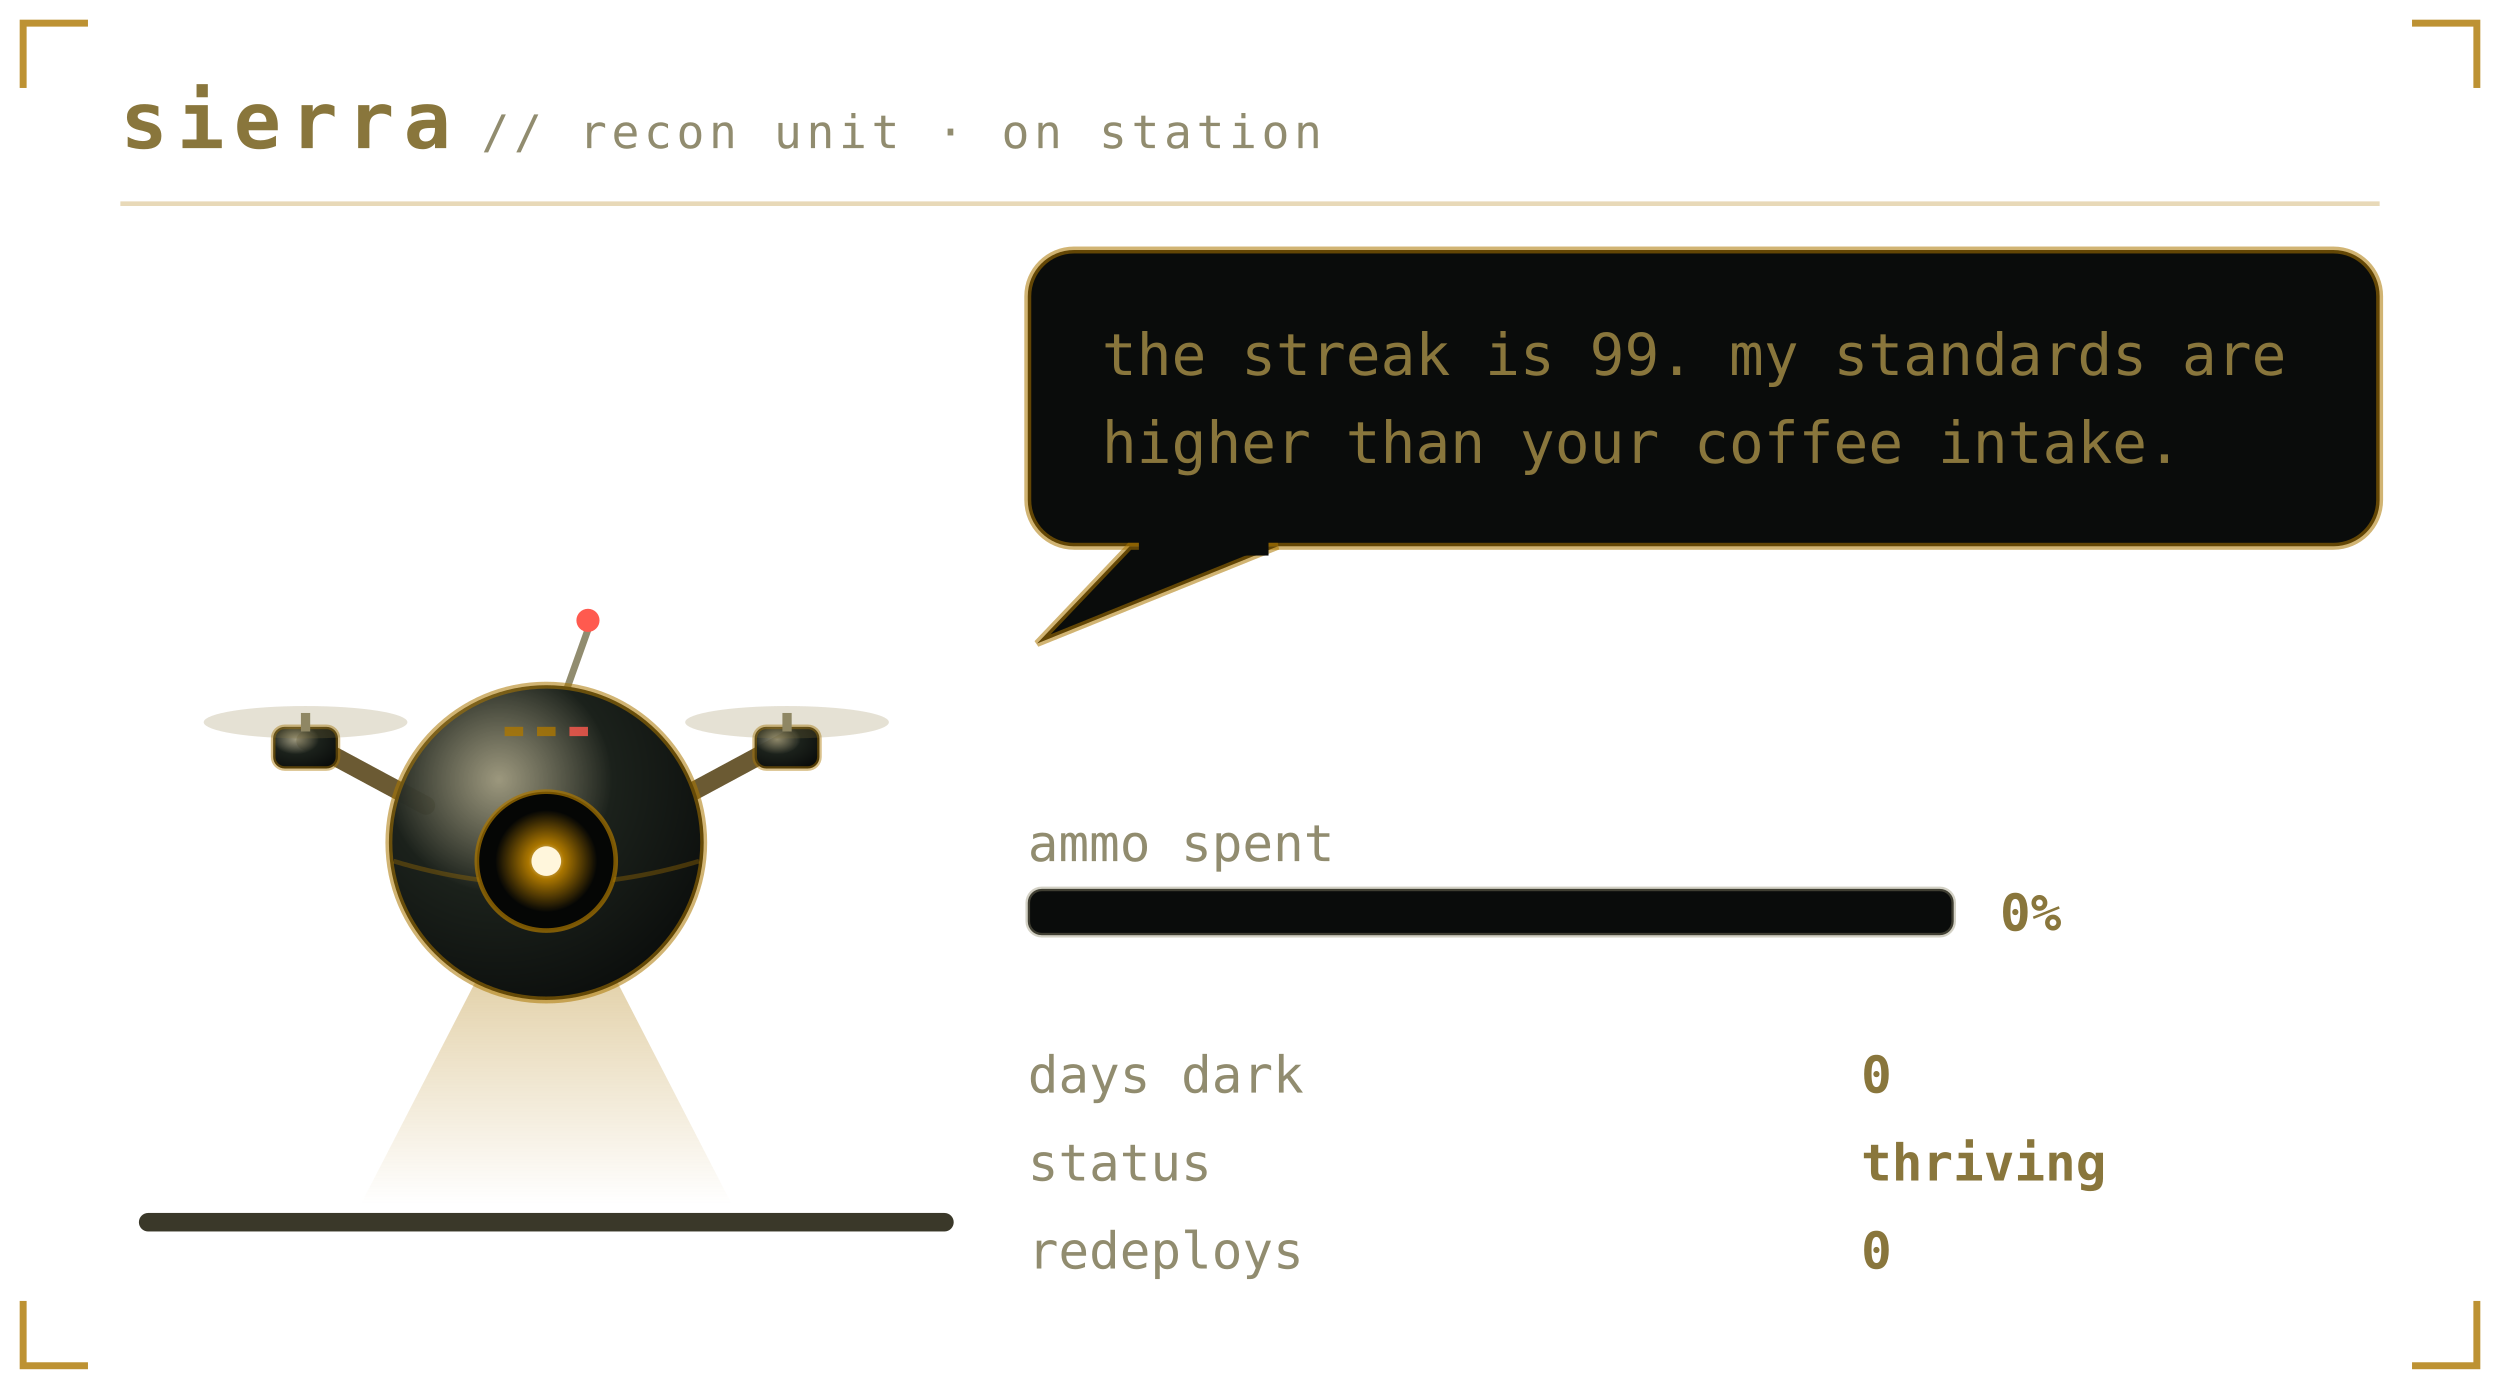
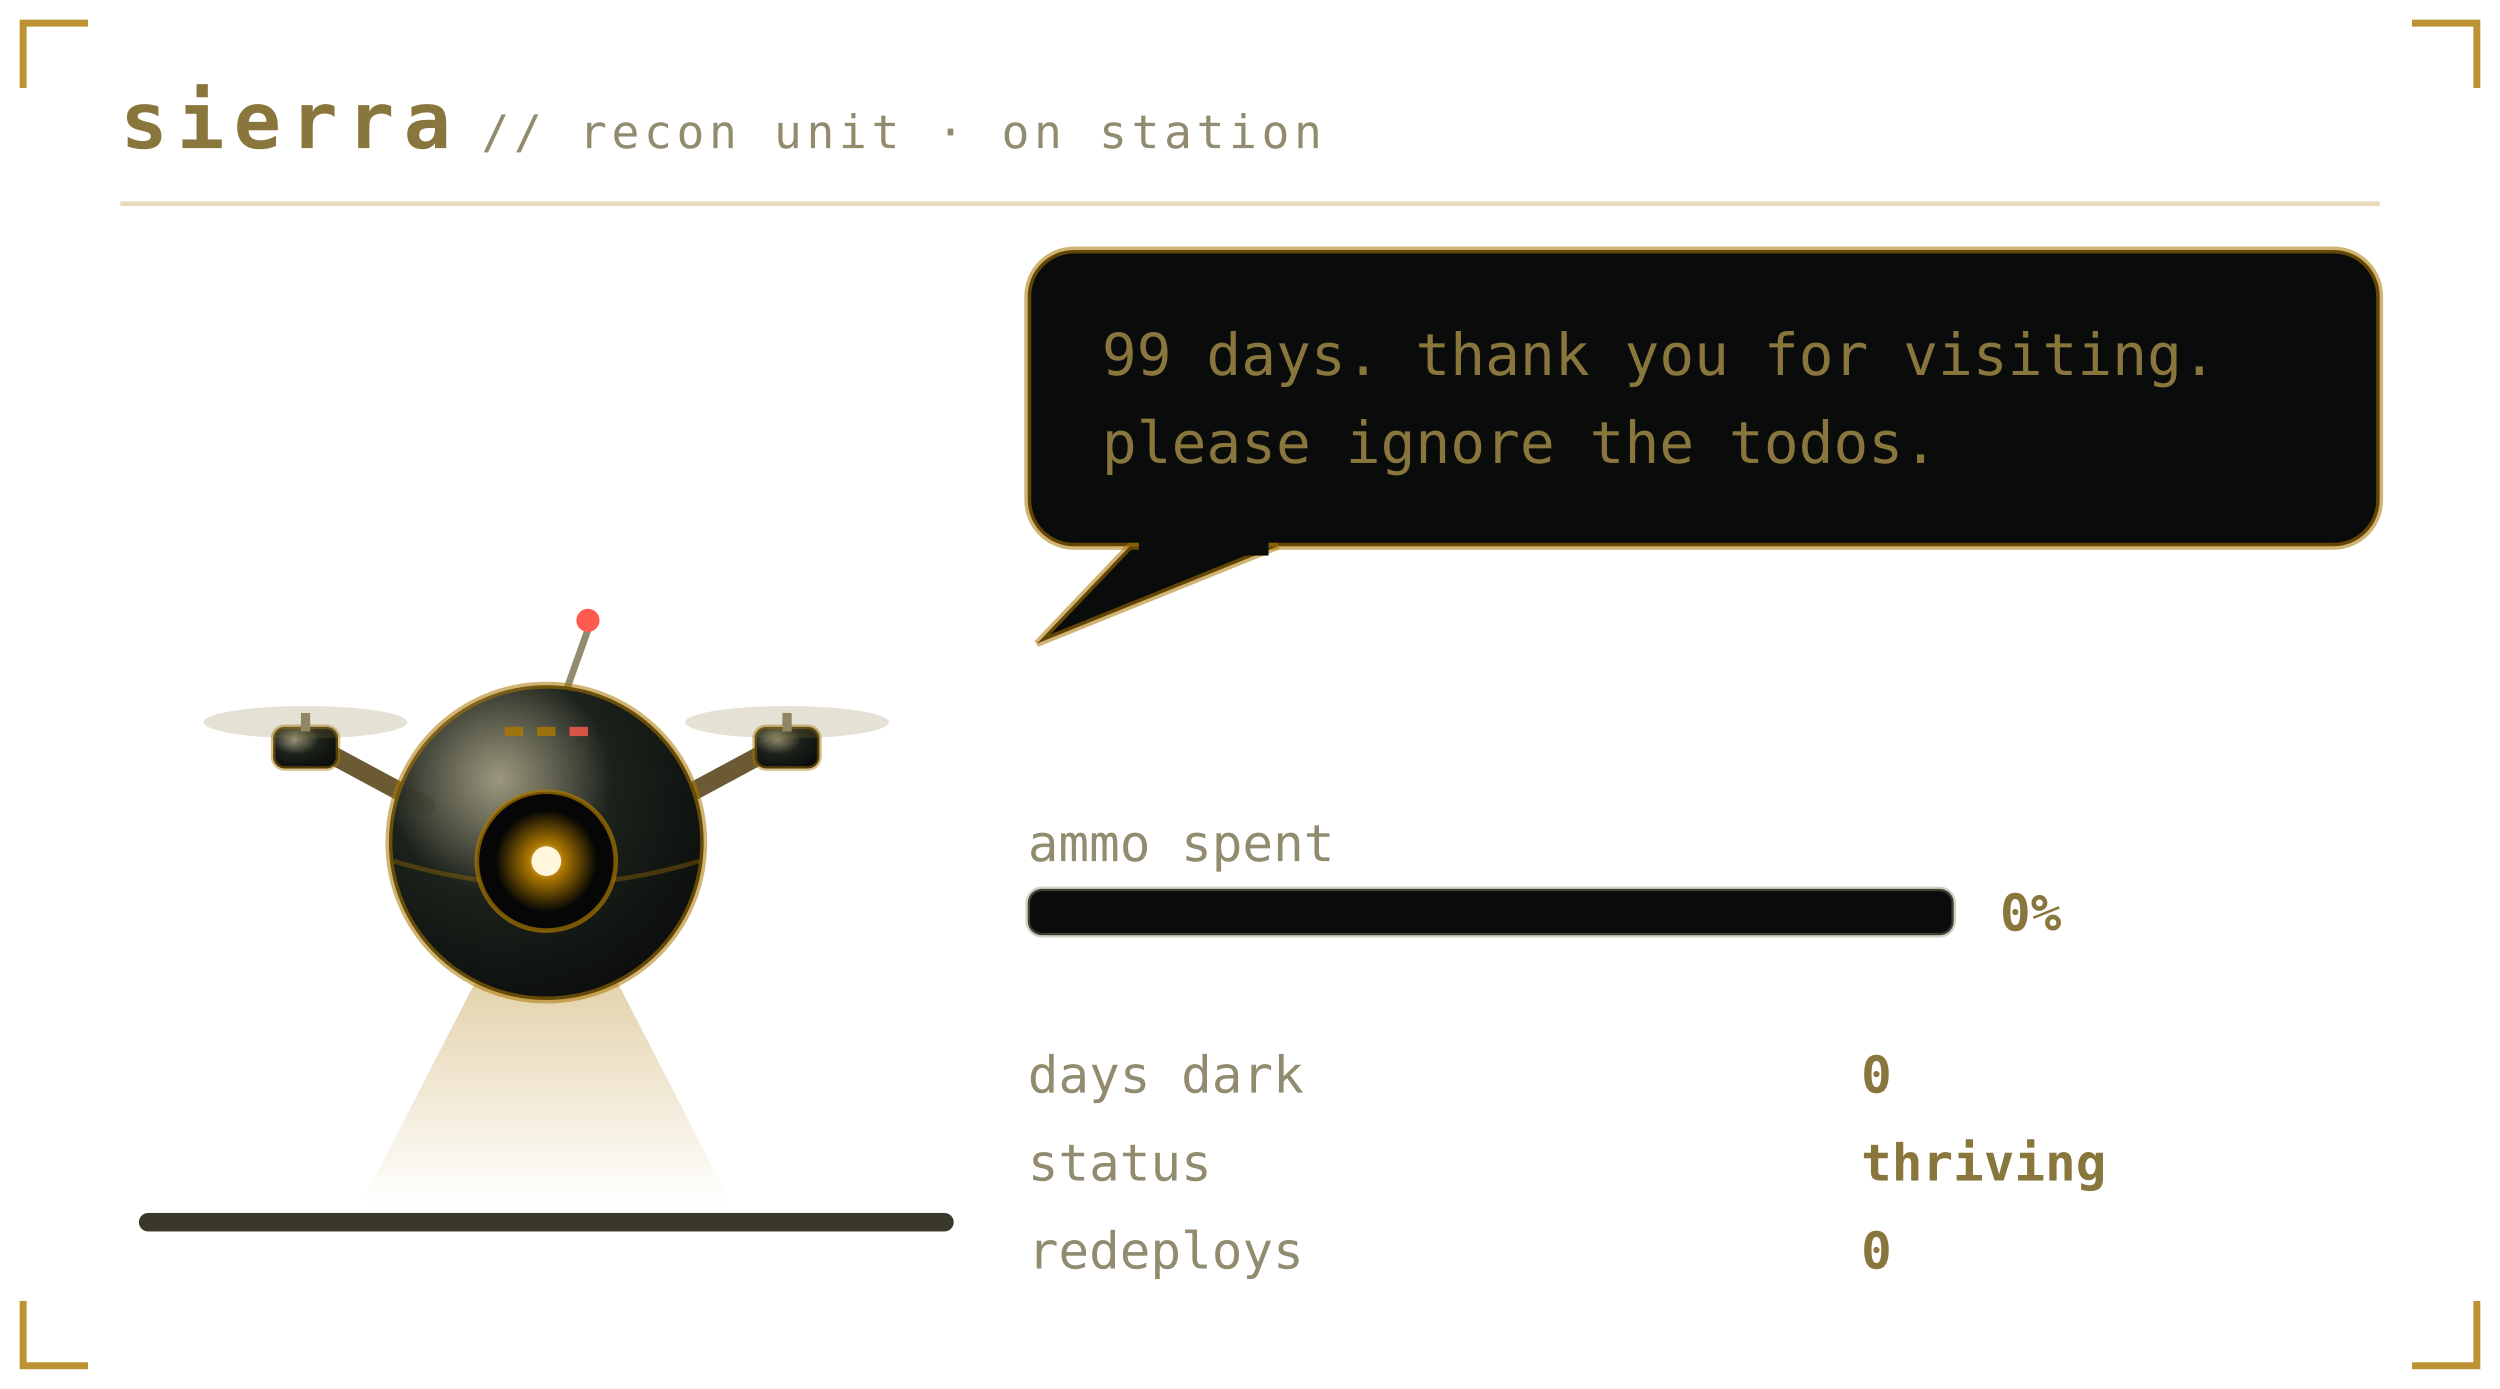
<svg xmlns="http://www.w3.org/2000/svg" viewBox="0 0 540 300" width="540" height="300" role="img" aria-labelledby="pett petd">
  <defs>
    <linearGradient id="petbg" x1="0" y1="0" x2="1" y2="1">
      <stop offset="0" stop-color="#1b211b" />
      <stop offset="1" stop-color="#0a0c0b" />
    </linearGradient>
  </defs>
  <style>
    .mono{font-family:ui-monospace,SFMono-Regular,Menlo,Consolas,"DejaVu Sans Mono",monospace}
    .brand{font-size:17px;font-weight:700;letter-spacing:2px;fill:#89763c}
    .sub{font-size:10px;letter-spacing:1px;fill:#918c6f}
    .say{font-size:12.5px;fill:#89763c}
    .stat{font-size:11px;fill:#918c6f}
    .val{font-size:11px;fill:#89763c;font-weight:700}
    .call{font-size:16px;font-weight:700;letter-spacing:2.5px;fill:#ac7700}
    .callsub{font-size:9px;letter-spacing:0.8px;fill:#918c6f}
    .who{font-weight:700;fill:#ac7700}
    .lid{opacity:0;animation:blink 5.4s steps(1) infinite}
    .bubble{animation:breathe 3.2s ease-in-out infinite}
    .meter{animation:meterpulse 2.6s ease-in-out infinite}
    
    .spark{animation:twinkle 1.9s ease-in-out infinite}
    
    
    .plea{animation:bob 2.1s ease-in-out infinite}
    .beat{animation:beat 2.1s ease-in-out infinite}
    @keyframes bob{0%,100%{transform:translateY(0)}50%{transform:translateY(-5px)}}
    @keyframes beat{0%,100%{opacity:1}50%{opacity:.25}}
    @keyframes blink{0%,93%{opacity:0}94%,97%{opacity:1}98%,100%{opacity:0}}
    @keyframes breathe{0%,100%{opacity:1}50%{opacity:.86}}
    @keyframes meterpulse{0%,100%{opacity:1}50%{opacity:.6}}
    @keyframes tear{0%,100%{opacity:0;transform:translateX(0)}12%{opacity:.55;transform:translateX(-4px)}18%{opacity:0}61%{opacity:.4;transform:translateX(5px)}67%{opacity:0}}
    @keyframes desat{0%,100%{filter:saturate(.35)}50%{filter:saturate(0) contrast(1.25)}}
    @keyframes twinkle{0%,100%{opacity:.25}50%{opacity:1}}
    @keyframes flash{0%{opacity:.8}100%{opacity:0}}
    @keyframes spin{to{transform:rotate(360deg)}}
</style>
  <path d="M5 19V5H19M521 5H535V19M535 281V295H521M19 295H5V281" fill="none" stroke="#ac7700" stroke-width="1.5" stroke-opacity="0.8" />
  <text class="mono brand" x="26" y="32">sierra</text>
  <text class="mono sub" x="104" y="32">// recon unit · on station</text>
  <line x1="26" y1="44" x2="514" y2="44" stroke="#ac7700" stroke-opacity="0.28" />
  <rect x="30" y="262" width="176" height="4" rx="2" fill="#3a3829" />
  <g transform="translate(46 116)">
    <g>
      <g>
        <g>
          <animateTransform attributeName="transform" type="translate" values="0 0; 0 -7; 0 0" keyTimes="0;0.5;1" dur="1.5s" repeatCount="indefinite" calcMode="spline" keySplines="0.4 0 0.2 1; 0.4 0 0.2 1" additive="sum" />
          <defs>
            <radialGradient id="drHull" cx="0.35" cy="0.3" r="0.8">
              <stop offset="0" stop-color="#918c6f" stop-opacity="0.9" />
              <stop offset="0.45" stop-color="#1b211b" />
              <stop offset="1" stop-color="#0a0c0b" />
            </radialGradient>
            <radialGradient id="drLens" cx="0.5" cy="0.5" r="0.5">
              <stop offset="0" stop-color="#fff6dc" />
              <stop offset="0.35" stop-color="#ac7700" />
              <stop offset="1" stop-color="#ac7700" stop-opacity="0" />
            </radialGradient>
            <linearGradient id="drBeam" x1="0" y1="0" x2="0" y2="1">
              <stop offset="0" stop-color="#ac7700" stop-opacity="0.45" />
              <stop offset="1" stop-color="#ac7700" stop-opacity="0" />
            </linearGradient>
          </defs>
          <g opacity="1">
            <polygon points="66,78 78,78 112,144 32,144" fill="url(#drBeam)">
              <animateTransform attributeName="transform" type="rotate" values="-16 72 76;16 72 76;-16 72 76" dur="4.5s" repeatCount="indefinite" calcMode="spline" keySplines="0.45 0 0.55 1;0.45 0 0.55 1" />
            </polygon>
          </g>
          <path d="M46 58 L20 44 M98 58 L124 44" stroke="#6b5a33" stroke-width="4" stroke-linecap="round" />
          <rect x="13" y="41" width="14" height="9" rx="2.5" fill="url(#drHull)" stroke="#ac7700" stroke-opacity="0.45" />
          <rect x="19" y="38" width="2" height="4" fill="#918c6f" />
          <ellipse cx="20" cy="40" rx="22" ry="3.5" fill="#89763c" opacity="0.22">
            <animate attributeName="rx" values="22;9;22" dur="0.18s" repeatCount="indefinite" />
          </ellipse>
          <rect x="117" y="41" width="14" height="9" rx="2.5" fill="url(#drHull)" stroke="#ac7700" stroke-opacity="0.45" />
          <rect x="123" y="38" width="2" height="4" fill="#918c6f" />
          <ellipse cx="124" cy="40" rx="22" ry="3.5" fill="#89763c" opacity="0.22">
            <animate attributeName="rx" values="22;9;22" dur="0.18s" repeatCount="indefinite" />
          </ellipse>
          <line x1="76" y1="34" x2="81" y2="20" stroke="#918c6f" stroke-width="1.5" />
          <circle cx="81" cy="18" r="2.5" fill="#ff5a4f">
            <animate attributeName="opacity" values="1;0.1;1" dur="1.4s" repeatCount="indefinite" />
          </circle>
          <circle cx="72" cy="66" r="34" fill="url(#drHull)" stroke="#ac7700" stroke-opacity="0.55" stroke-width="1.5" />
          <path d="M39 70 Q72 80 105 70" stroke="#ac7700" stroke-opacity="0.35" fill="none" />
          <circle cx="72" cy="70" r="15" fill="#050605" stroke="#ac7700" stroke-opacity="0.7" />
          <circle cx="72" cy="70" r="11" fill="url(#drLens)">
            <animate attributeName="opacity" values="1;0.55;1" dur="2.6s" repeatCount="indefinite" />
          </circle>
          <circle cx="72" cy="70" r="3.2" fill="#fff6dc" />
          <rect class="lid" x="57" y="55" width="30" height="30" rx="15" fill="#0a0c0b" />
          <rect x="63" y="41" width="4" height="2" fill="#ac7700" opacity="0.8" />
          <rect x="70" y="41" width="4" height="2" fill="#ac7700" opacity="0.8" />
          <rect x="77" y="41" width="4" height="2" fill="#ff5a4f" opacity="0.8" />
        </g>
      </g>
    </g>
  </g>
  <g class="bubble">
    <rect x="222" y="54" width="292" height="64" rx="10" fill="#0a0c0b" stroke="#ac7700" stroke-opacity="0.55" stroke-width="1.5" />
    <path d="M244 118 L224 139 L276 118 Z" fill="#0a0c0b" stroke="#ac7700" stroke-opacity="0.55" stroke-width="1.5" />
    <rect x="246" y="116" width="28" height="4" fill="#0a0c0b" />
-     <text class="mono say" x="238" y="81">the streak is 99. my standards are</text>
-     <text class="mono say" x="238" y="100">higher than your coffee intake.</text>
+     <text class="mono say" x="238" y="81">99 days. thank you for visiting.</text>
+     <text class="mono say" x="238" y="100">please ignore the todos.</text>
  </g>
  <text class="mono stat" x="222" y="186">ammo spent</text>
  <rect x="222" y="192" width="200" height="10" rx="3" fill="#0a0c0b" stroke="#918c6f" stroke-opacity="0.4" />
  <text class="mono val" x="432" y="201">0%</text>
  <text class="mono stat" x="222" y="236">days dark</text>
  <text class="mono val" x="402" y="236">0</text>
  <text class="mono stat" x="222" y="255">status</text>
  <text class="mono val" x="402" y="255">thriving</text>
  <text class="mono stat" x="222" y="274">redeploys</text>
  <text class="mono val" x="402" y="274">0</text>
</svg>
